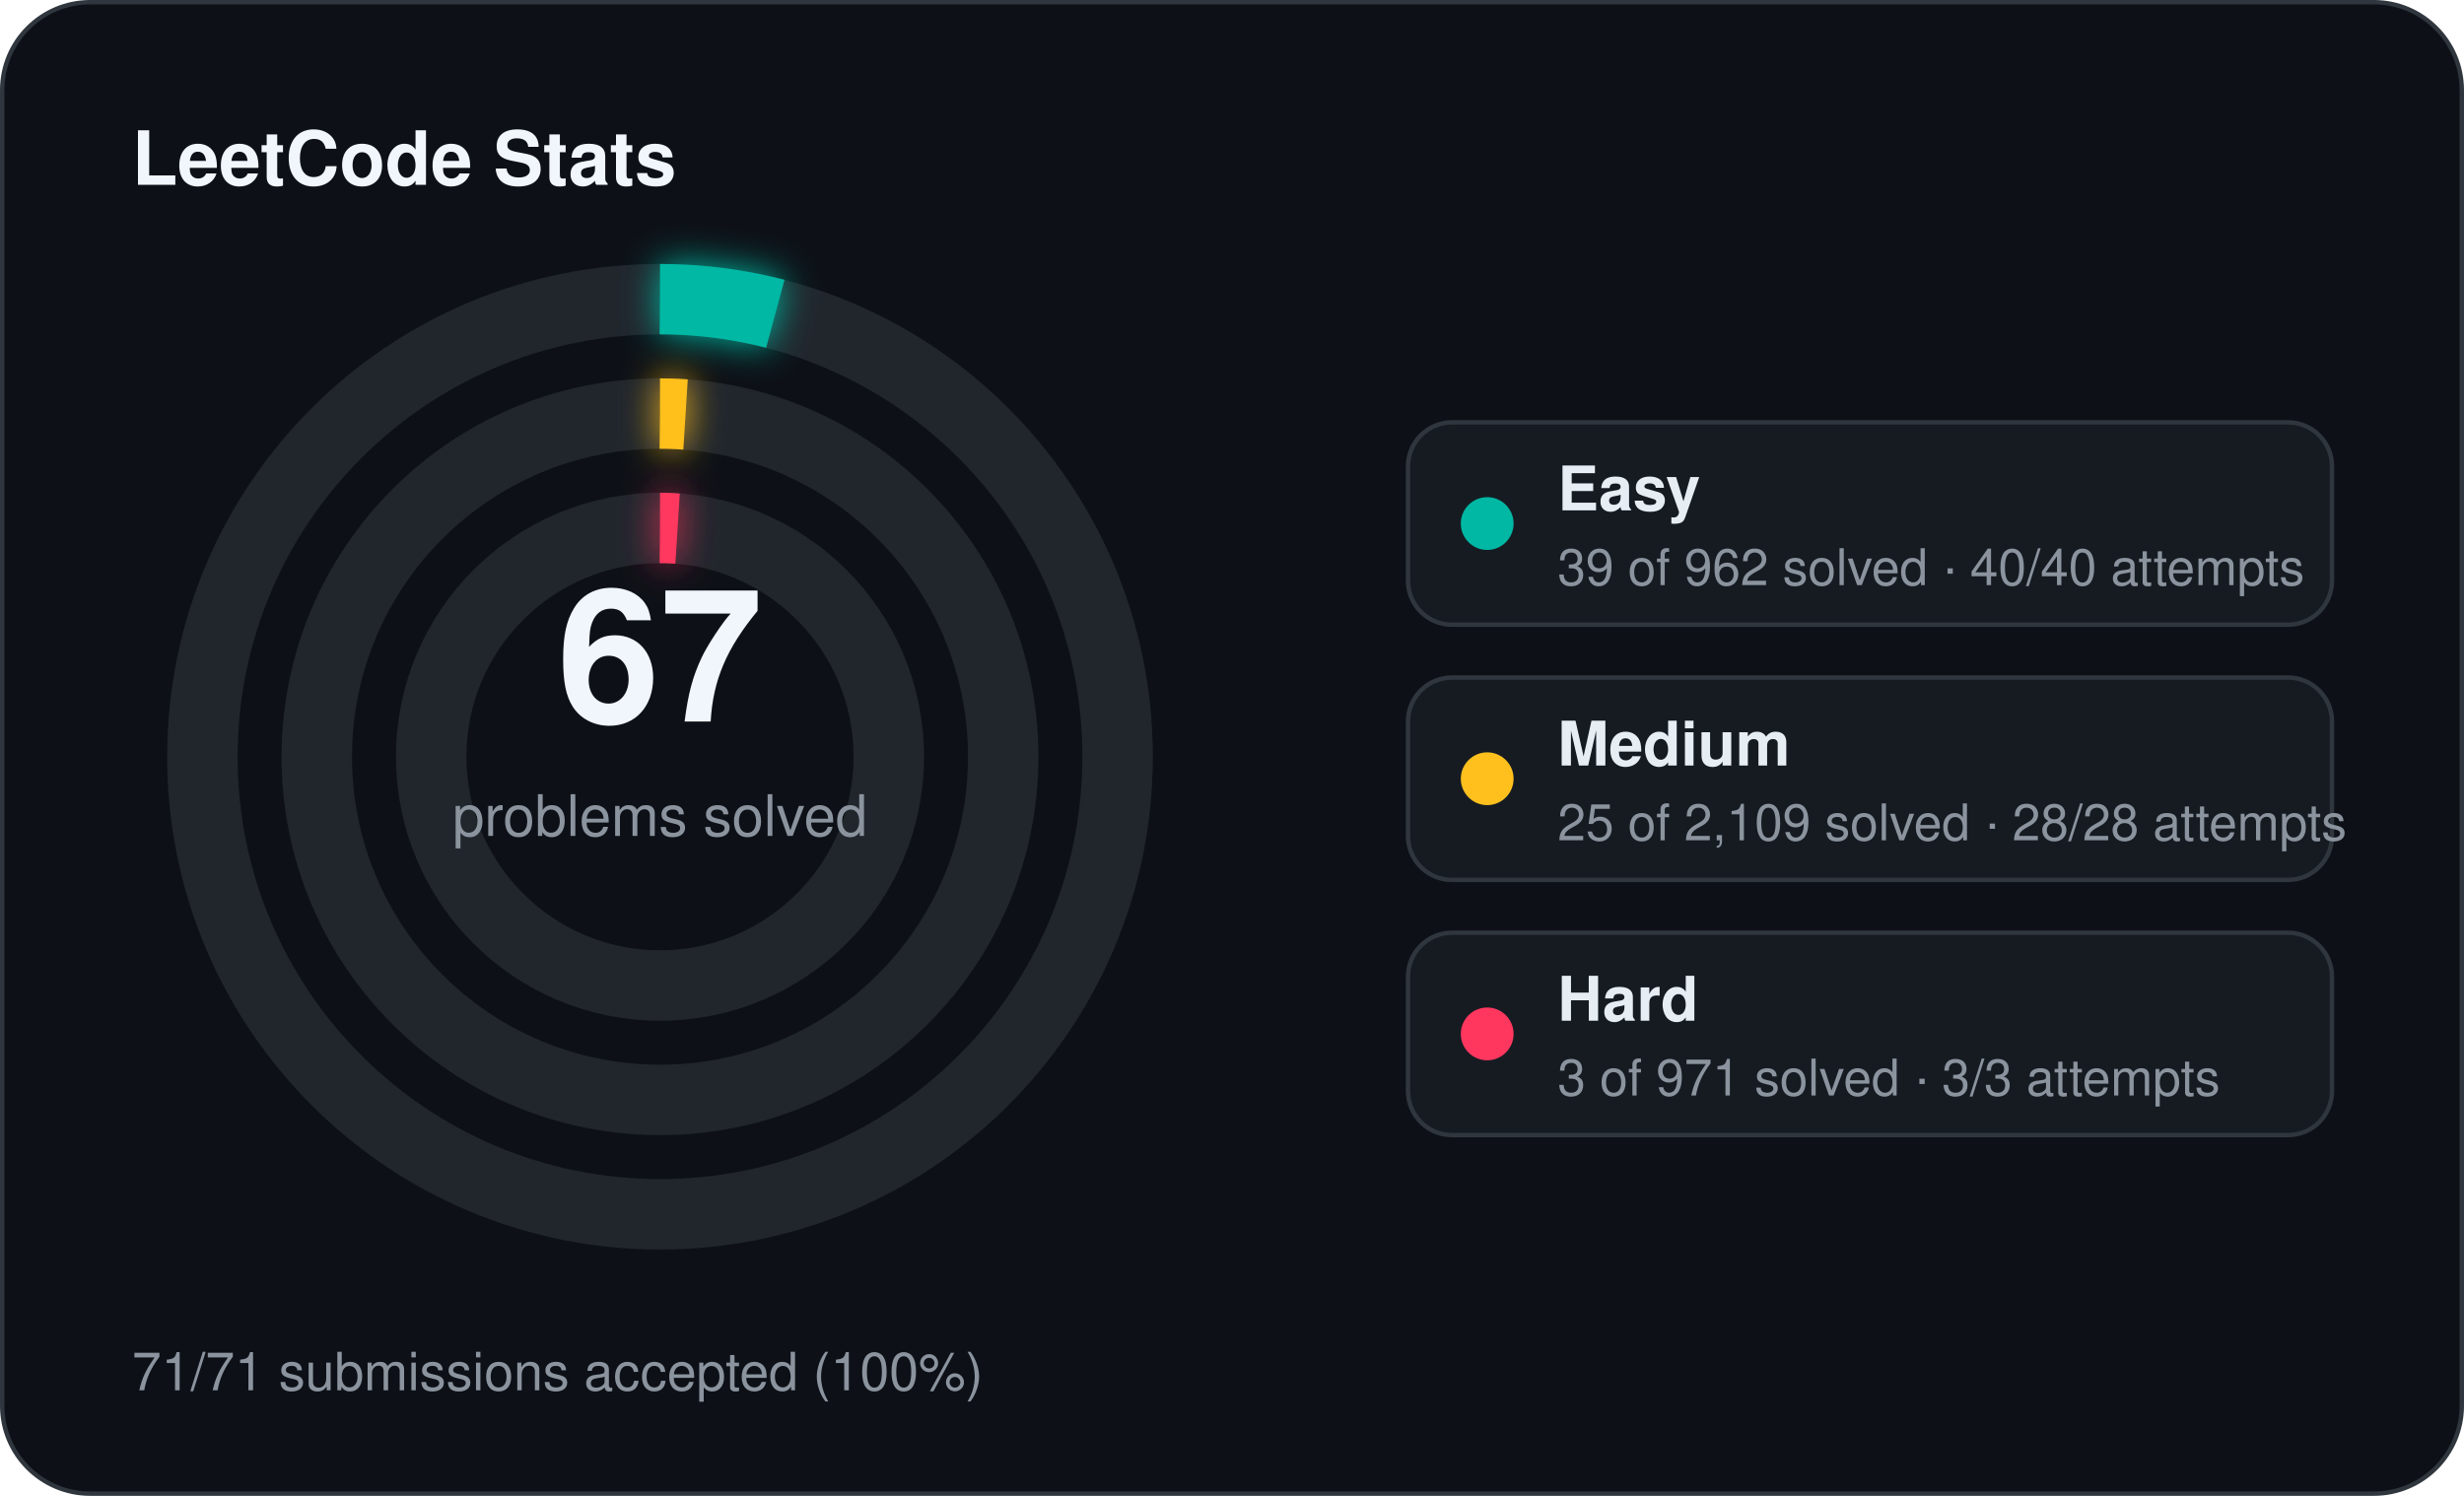
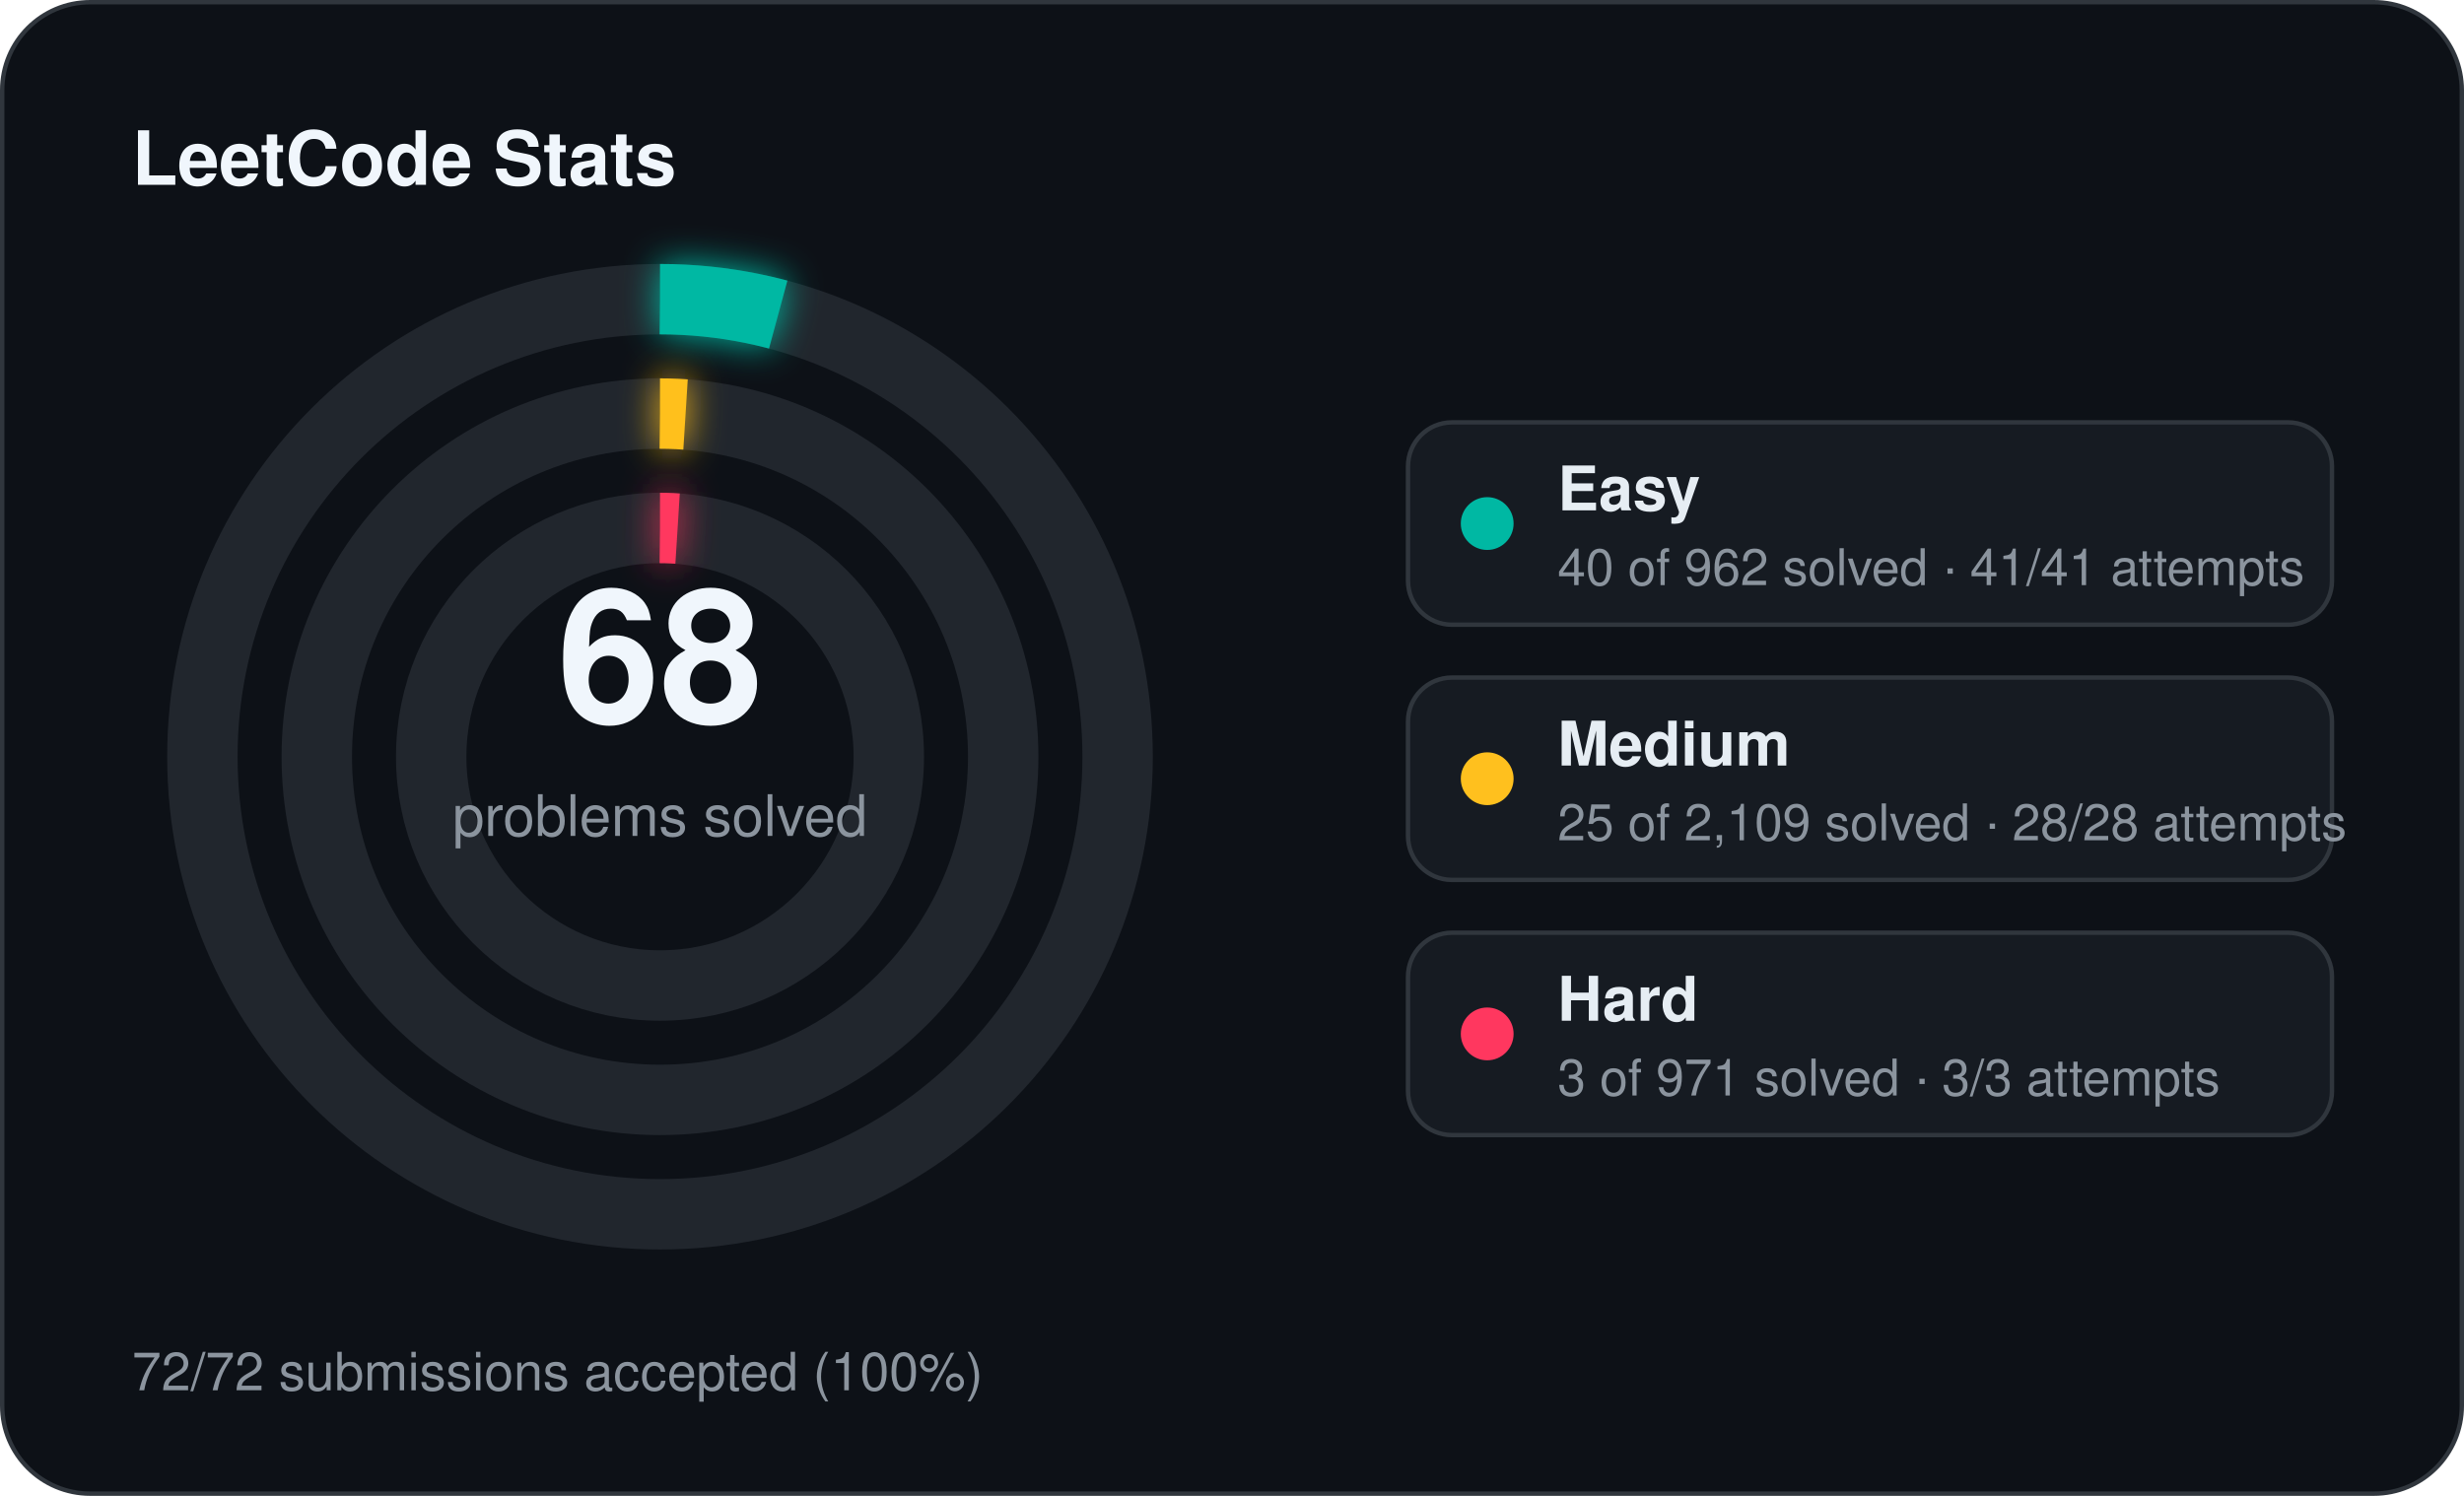
<svg xmlns="http://www.w3.org/2000/svg" width="560" height="340" viewBox="0 0 560 340">
  <defs>
    <filter id="stats-glow" x="-60%" y="-60%" width="220%" height="220%">
      <feGaussianBlur stdDeviation="4" result="blur" />
      <feMerge>
        <feMergeNode in="blur" />
        <feMergeNode in="SourceGraphic" />
      </feMerge>
    </filter>
  </defs>
  <rect x="0.5" y="0.5" width="559" height="339" rx="20" fill="#0d1117" stroke="#30363d" stroke-width="1" />
  <text x="30" y="42" fill="#f0f6fc" font-family="Segoe UI, Helvetica, Arial, sans-serif" font-size="17" font-weight="700">LeetCode Stats</text>
  <circle cx="150" cy="172" r="104" fill="none" stroke="#21262d" stroke-width="16" />
-   <circle cx="150" cy="172" r="104" fill="none" stroke="#00b8a3" stroke-width="16" stroke-linecap="butt" stroke-dasharray="26.49 653.45" transform="rotate(-90 150 172)" filter="url(#stats-glow)" />
+   <circle cx="150" cy="172" r="104" fill="none" stroke="#00b8a3" stroke-width="16" stroke-linecap="butt" stroke-dasharray="27.17 653.45" transform="rotate(-90 150 172)" filter="url(#stats-glow)" />
  <circle cx="150" cy="172" r="78" fill="none" stroke="#21262d" stroke-width="16" />
  <circle cx="150" cy="172" r="78" fill="none" stroke="#ffc01e" stroke-width="16" stroke-linecap="butt" stroke-dasharray="5.81 490.09" transform="rotate(-90 150 172)" filter="url(#stats-glow)" />
  <circle cx="150" cy="172" r="52" fill="none" stroke="#21262d" stroke-width="16" />
  <circle cx="150" cy="172" r="52" fill="none" stroke="#ff375f" stroke-width="16" stroke-linecap="butt" stroke-dasharray="4.00 326.73" transform="rotate(-90 150 172)" filter="url(#stats-glow)" />
-   <text x="150" y="164" text-anchor="middle" fill="#f0f6fc" font-family="Segoe UI, Helvetica, Arial, sans-serif" font-size="42" font-weight="700">67</text>
+   <text x="150" y="164" text-anchor="middle" fill="#f0f6fc" font-family="Segoe UI, Helvetica, Arial, sans-serif" font-size="42" font-weight="700">68</text>
  <text x="150" y="190" text-anchor="middle" fill="#8b949e" font-family="Segoe UI, Helvetica, Arial, sans-serif" font-size="13">problems solved</text>
  <rect x="320" y="96" width="210" height="46" rx="10" fill="#161b22" stroke="#30363d" stroke-width="1" />
  <circle cx="338" cy="119" r="6" fill="#00b8a3" />
  <text x="354" y="116" fill="#e6edf3" font-family="Segoe UI, Helvetica, Arial, sans-serif" font-size="14" font-weight="600">Easy</text>
-   <text x="354" y="133" fill="#8b949e" font-family="Segoe UI, Helvetica, Arial, sans-serif" font-size="11.5">39 of 962 solved · 40/40 attempts</text>
+   <text x="354" y="133" fill="#8b949e" font-family="Segoe UI, Helvetica, Arial, sans-serif" font-size="11.5">40 of 962 solved · 41/41 attempts</text>
  <rect x="320" y="154" width="210" height="46" rx="10" fill="#161b22" stroke="#30363d" stroke-width="1" />
  <circle cx="338" cy="177" r="6" fill="#ffc01e" />
  <text x="354" y="174" fill="#e6edf3" font-family="Segoe UI, Helvetica, Arial, sans-serif" font-size="14" font-weight="600">Medium</text>
  <text x="354" y="191" fill="#8b949e" font-family="Segoe UI, Helvetica, Arial, sans-serif" font-size="11.5">25 of 2,109 solved · 28/28 attempts</text>
  <rect x="320" y="212" width="210" height="46" rx="10" fill="#161b22" stroke="#30363d" stroke-width="1" />
  <circle cx="338" cy="235" r="6" fill="#ff375f" />
  <text x="354" y="232" fill="#e6edf3" font-family="Segoe UI, Helvetica, Arial, sans-serif" font-size="14" font-weight="600">Hard</text>
  <text x="354" y="249" fill="#8b949e" font-family="Segoe UI, Helvetica, Arial, sans-serif" font-size="11.5">3 of 971 solved · 3/3 attempts</text>
-   <text x="30" y="316" fill="#8b949e" font-family="Segoe UI, Helvetica, Arial, sans-serif" font-size="12">71/71 submissions accepted (100%)</text>
+   <text x="30" y="316" fill="#8b949e" font-family="Segoe UI, Helvetica, Arial, sans-serif" font-size="12">72/72 submissions accepted (100%)</text>
</svg>
